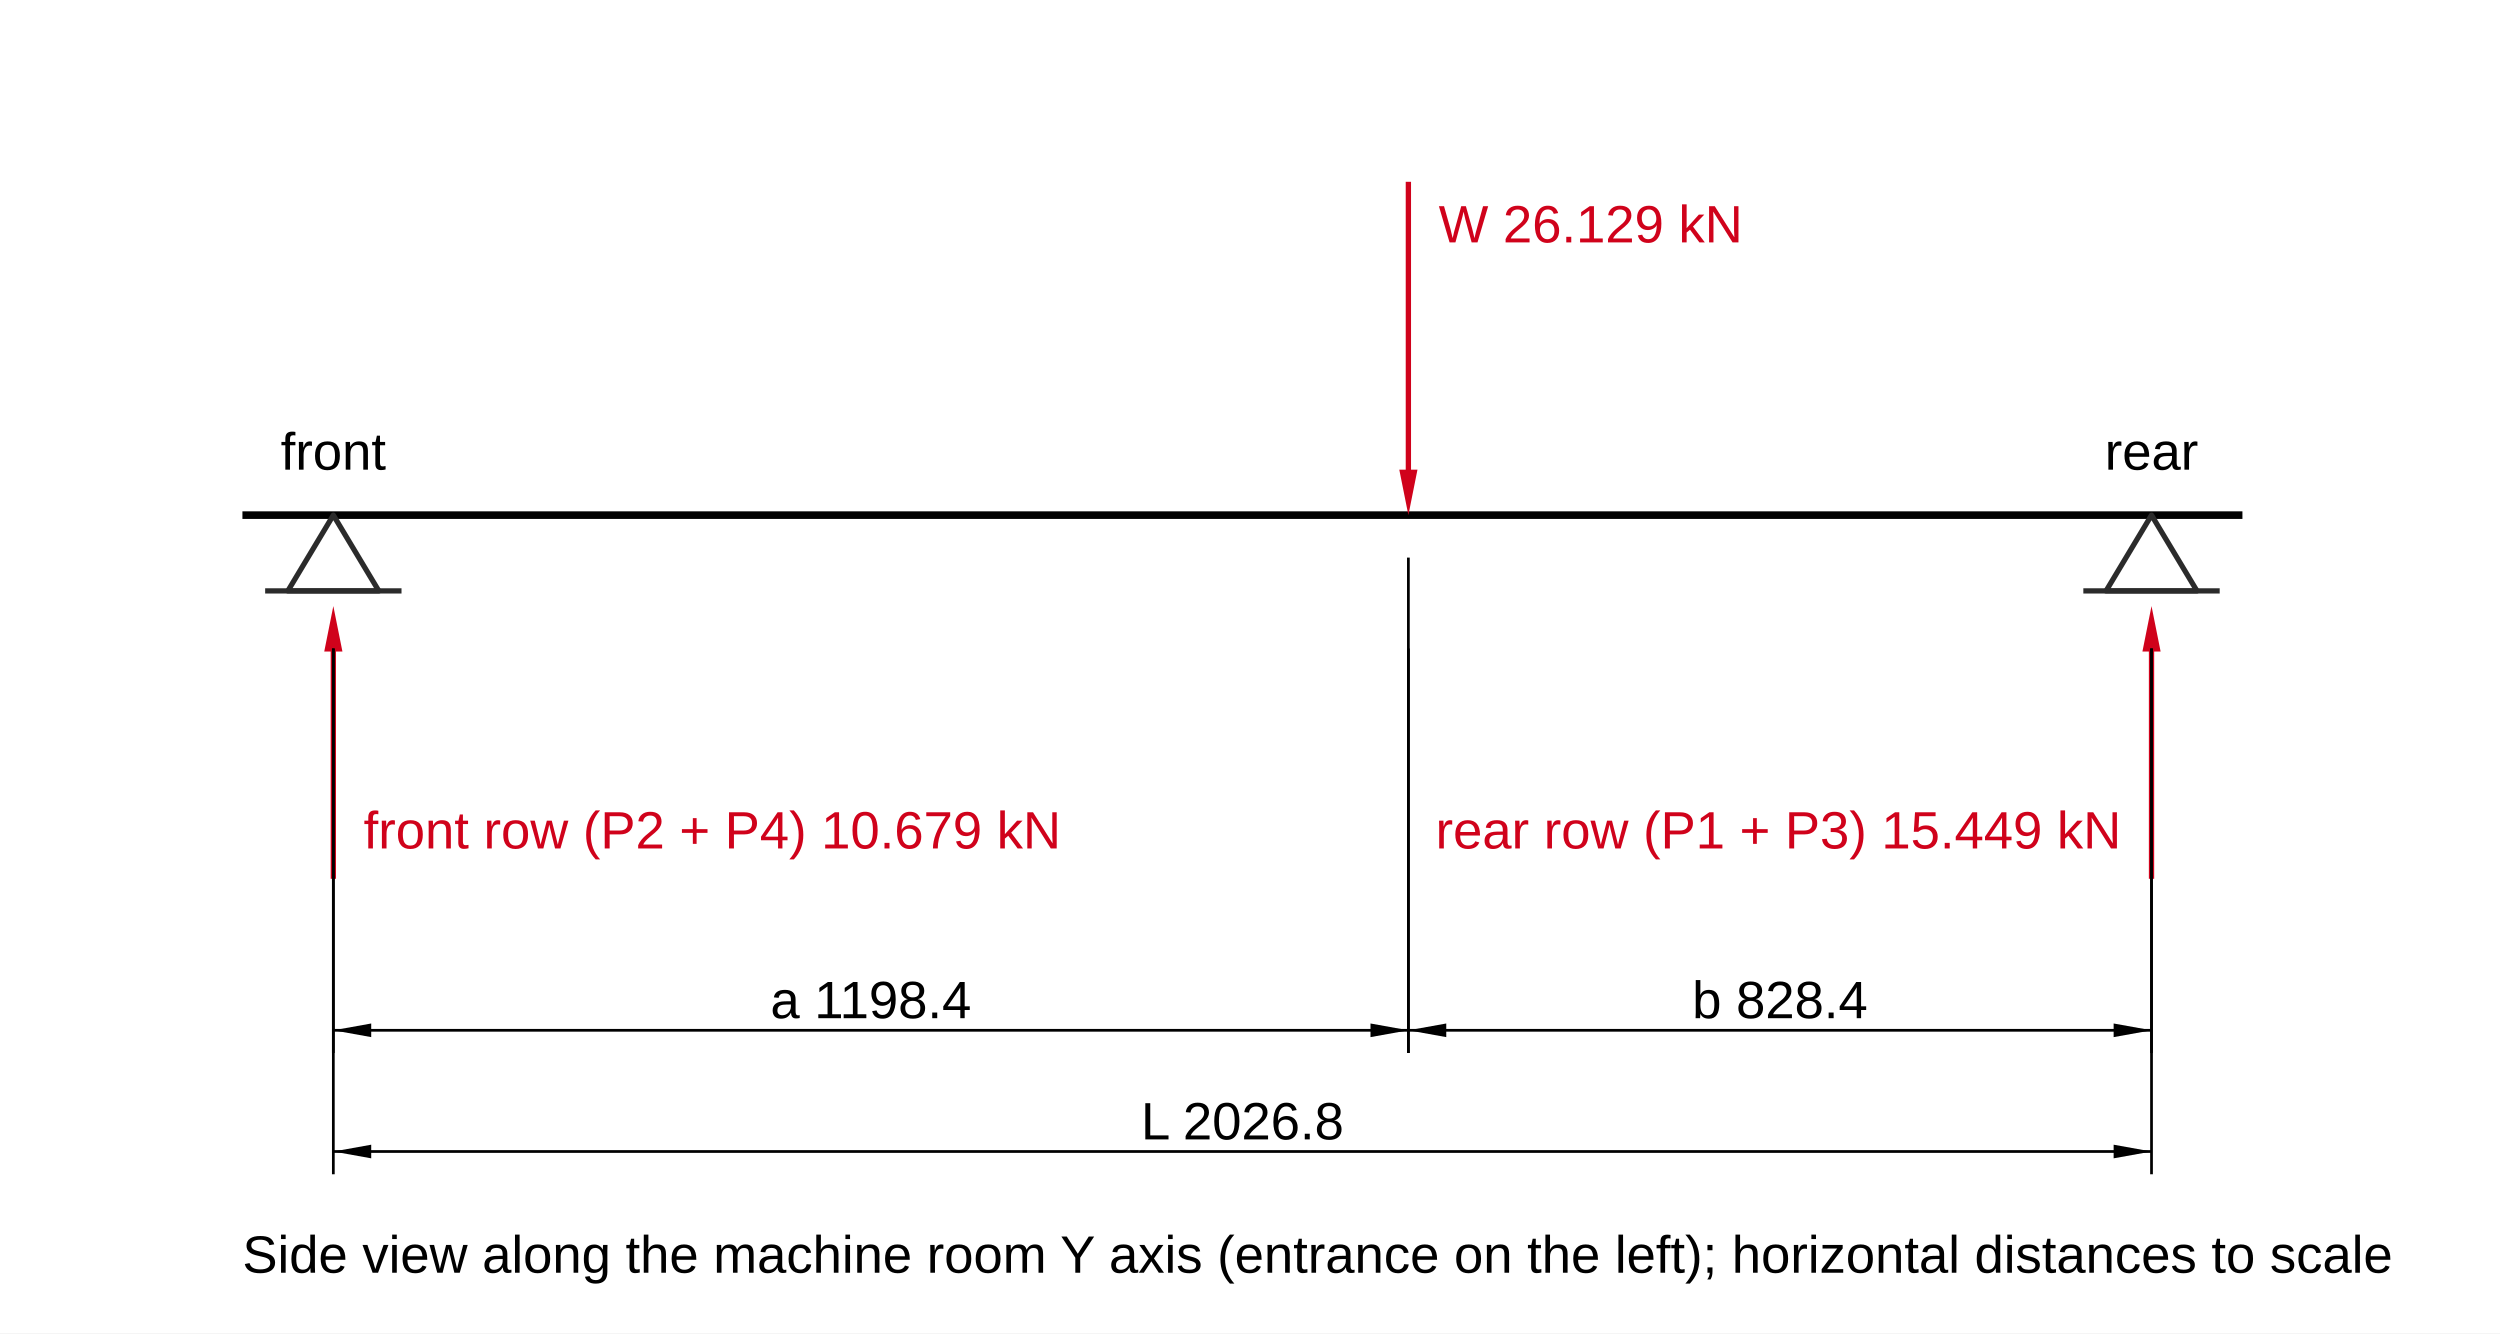
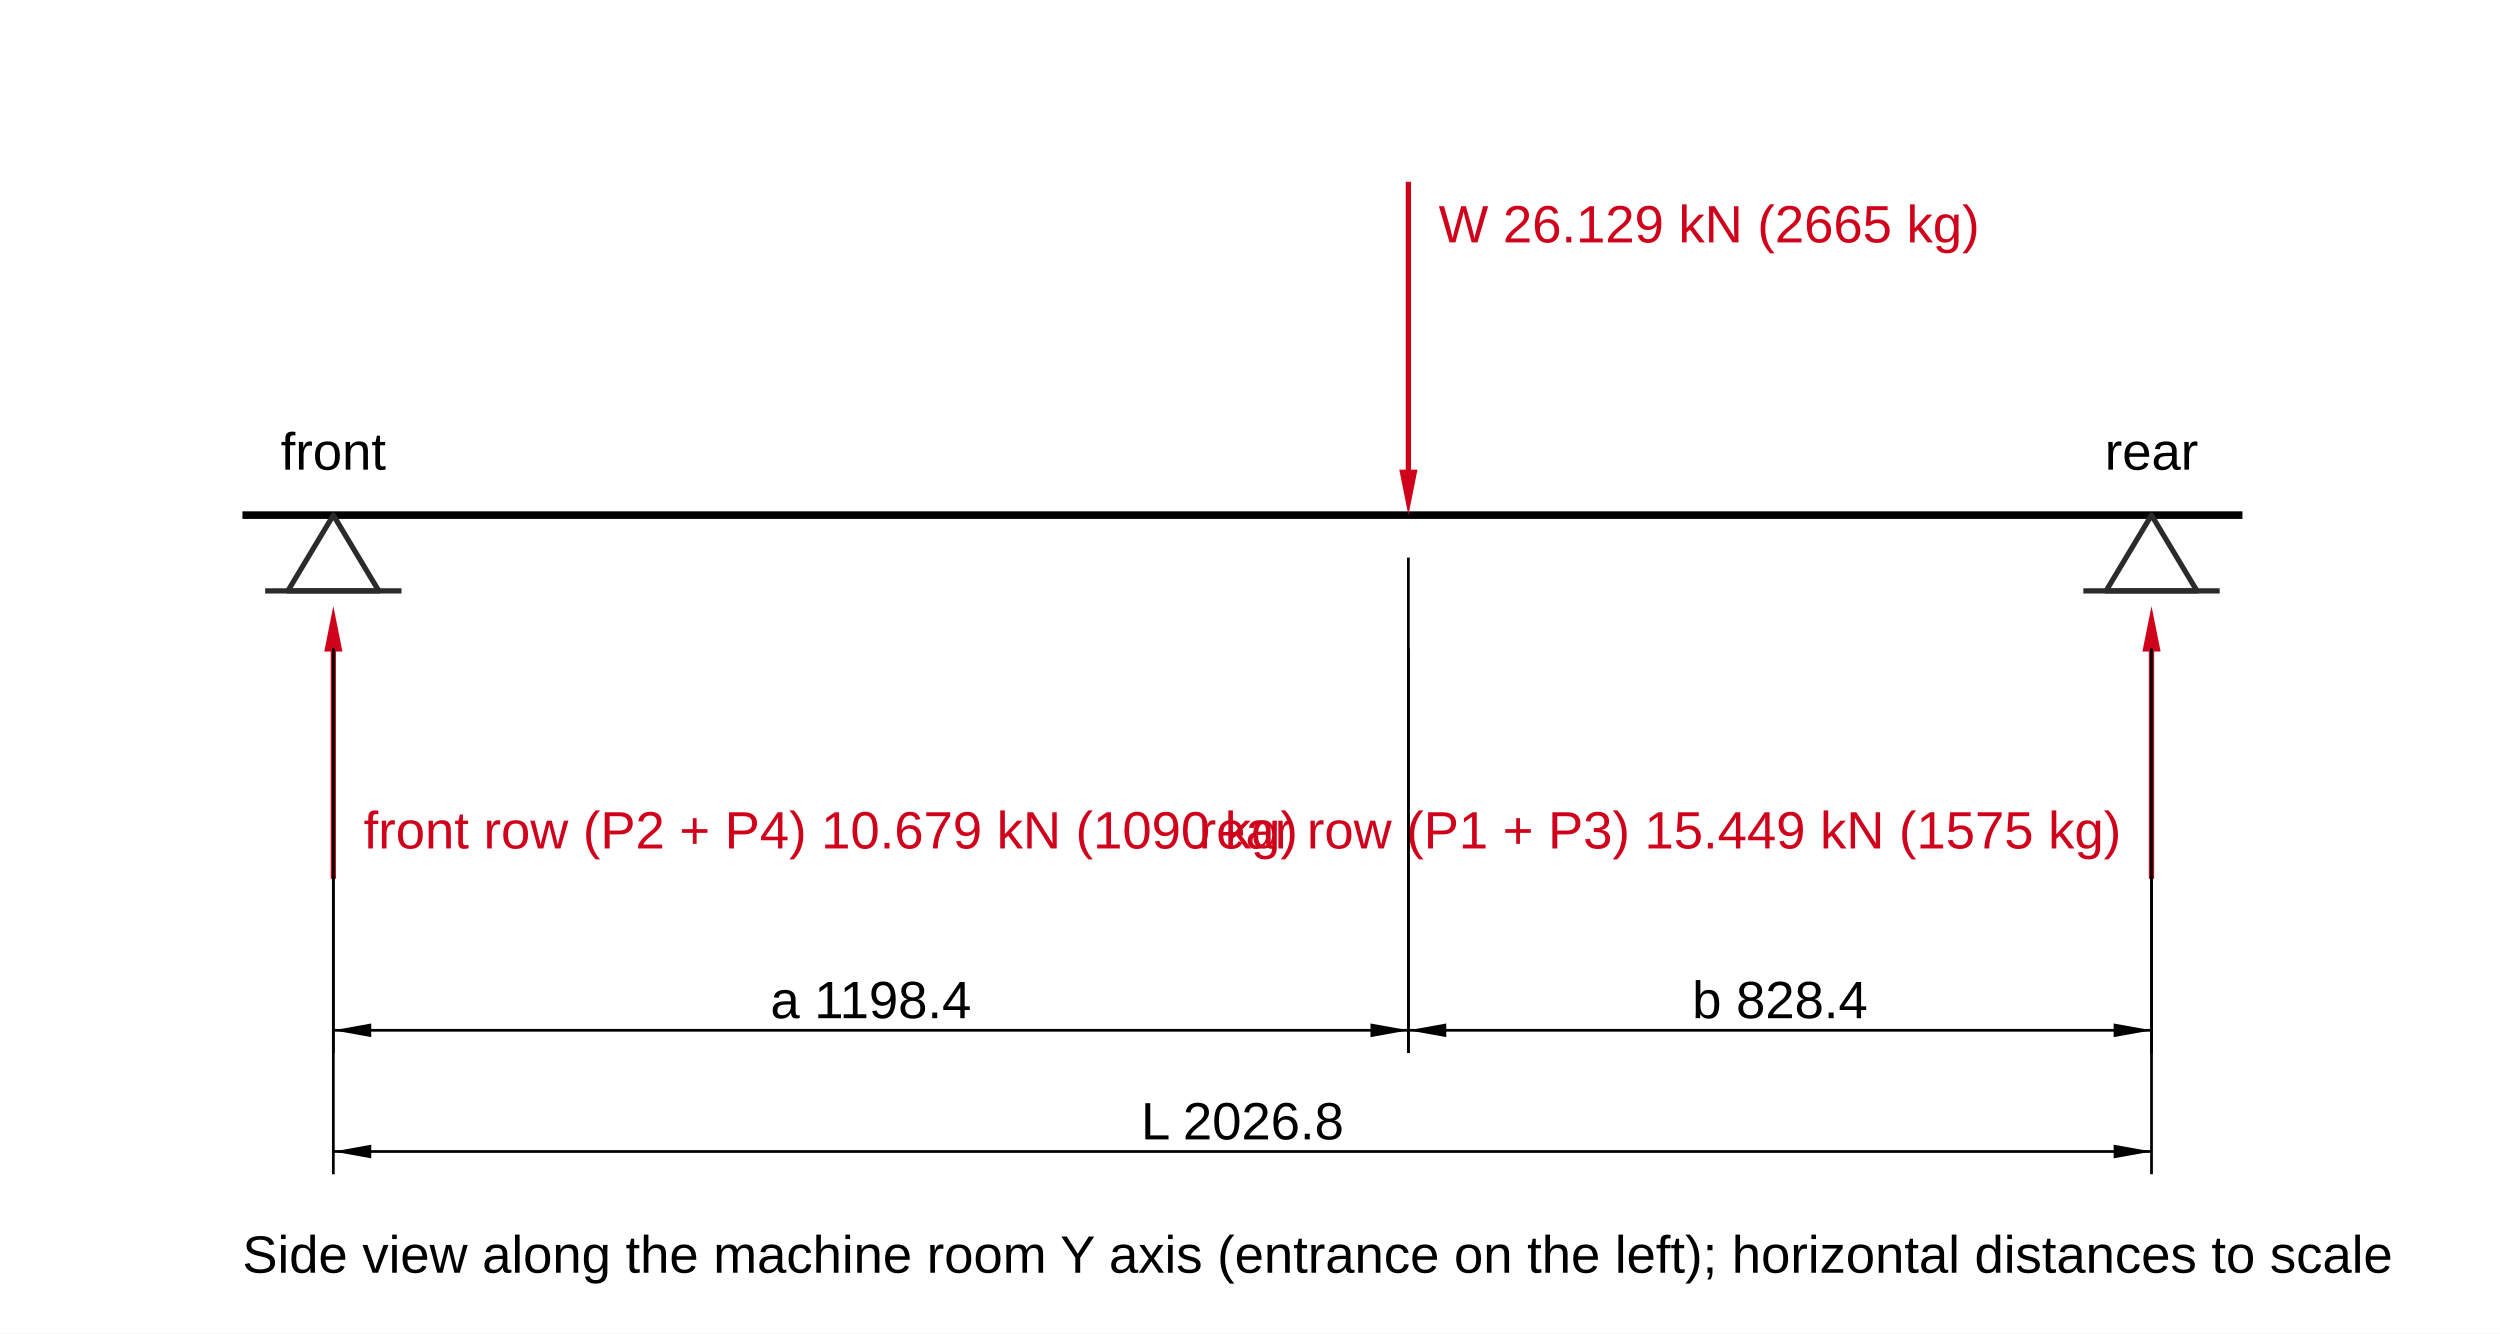
<svg xmlns="http://www.w3.org/2000/svg" version="1.1" width="165mm" height="88mm" viewBox="0 0 1650 880" data-figure="F3">
  <rect x="0" y="0" width="1650" height="880" fill="#FFFFFF" />
  <polyline data-tag="beam" points="160,340 1480,340" fill="none" stroke="#000000" stroke-width="5" stroke-linejoin="round" stroke-linecap="butt" />
  <polygon points="220,340 190,390 250,390" fill="none" stroke="#2B2B2B" stroke-width="3.5" stroke-linejoin="round" stroke-linecap="butt" />
  <polyline points="175,390 265,390" fill="none" stroke="#2B2B2B" stroke-width="3.5" stroke-linejoin="round" stroke-linecap="butt" />
  <polygon points="1420,340 1390,390 1450,390" fill="none" stroke="#2B2B2B" stroke-width="3.5" stroke-linejoin="round" stroke-linecap="butt" />
  <polyline points="1375,390 1465,390" fill="none" stroke="#2B2B2B" stroke-width="3.5" stroke-linejoin="round" stroke-linecap="butt" />
  <polyline data-tag="load-W" data-value="26.129" points="929.53,120 929.53,320" fill="none" stroke="#D0021B" stroke-width="3.5" stroke-linejoin="round" stroke-linecap="butt" />
  <polygon points="929.53,340 923.53,310 935.53,310" fill="#D0021B" stroke="none" />
-   <text data-tag="load-W-text" data-value="26.129" x="949.53" y="160" font-family="ISOCPEUR, 'Arial Narrow', Arial, sans-serif" font-size="34.72" text-anchor="start" fill="#D0021B">W 26.129 kN</text>
+   <text data-tag="load-W-text" data-value="26.129" x="949.53" y="160" font-family="ISOCPEUR, 'Arial Narrow', Arial, sans-serif" font-size="34.72" text-anchor="start" fill="#D0021B">W 26.129 kN (2665 kg)</text>
  <polyline data-tag="reaction-front" data-value="10.679" points="220,580 220,420" fill="none" stroke="#D0021B" stroke-width="3.5" stroke-linejoin="round" stroke-linecap="butt" />
  <polygon points="220,400 226,430 214,430" fill="#D0021B" stroke="none" />
-   <text data-tag="reaction-front-text" data-value="10.679" x="240" y="560" font-family="ISOCPEUR, 'Arial Narrow', Arial, sans-serif" font-size="34.72" text-anchor="start" fill="#D0021B">front row (P2 + P4) 10.679 kN</text>
+   <text data-tag="reaction-front-text" data-value="10.679" x="240" y="560" font-family="ISOCPEUR, 'Arial Narrow', Arial, sans-serif" font-size="34.72" text-anchor="start" fill="#D0021B">front row (P2 + P4) 10.679 kN (1090 kg)</text>
  <polyline data-tag="reaction-rear" data-value="15.449" points="1420,580 1420,420" fill="none" stroke="#D0021B" stroke-width="3.5" stroke-linejoin="round" stroke-linecap="butt" />
  <polygon points="1420,400 1426,430 1414,430" fill="#D0021B" stroke="none" />
-   <text data-tag="reaction-rear-text" data-value="15.449" x="1400" y="560" font-family="ISOCPEUR, 'Arial Narrow', Arial, sans-serif" font-size="34.72" text-anchor="end" fill="#D0021B">rear row (P1 + P3) 15.449 kN</text>
+   <text data-tag="reaction-rear-text" data-value="15.449" x="1400" y="560" font-family="ISOCPEUR, 'Arial Narrow', Arial, sans-serif" font-size="34.72" text-anchor="end" fill="#D0021B">rear row (P1 + P3) 15.449 kN (1575 kg)</text>
  <text x="220" y="310" font-family="ISOCPEUR, 'Arial Narrow', Arial, sans-serif" font-size="34.72" text-anchor="middle" fill="#000000">front</text>
  <text x="1420" y="310" font-family="ISOCPEUR, 'Arial Narrow', Arial, sans-serif" font-size="34.72" text-anchor="middle" fill="#000000">rear</text>
  <polyline data-tag="dim-a-ext" points="220,428 220,695" fill="none" stroke="#000000" stroke-width="1.8" stroke-linejoin="round" stroke-linecap="butt" />
  <polyline data-tag="dim-a-ext" points="929.53,428 929.53,695" fill="none" stroke="#000000" stroke-width="1.8" stroke-linejoin="round" stroke-linecap="butt" />
  <polyline data-tag="dim-a" data-value="1198.4" points="220,680 929.53,680" fill="none" stroke="#000000" stroke-width="1.8" stroke-linejoin="round" stroke-linecap="butt" />
  <polygon points="220,680 245,675.5 245,684.5" fill="#000000" stroke="none" />
  <polygon points="929.53,680 904.53,684.5 904.53,675.5" fill="#000000" stroke="none" />
  <text data-tag="dim-a-text" data-value="1198.4" x="574.77" y="672" font-family="ISOCPEUR, 'Arial Narrow', Arial, sans-serif" font-size="34.72" text-anchor="middle" fill="#000000">a 1198.4</text>
  <polyline data-tag="dim-b-ext" points="929.53,368 929.53,695" fill="none" stroke="#000000" stroke-width="1.8" stroke-linejoin="round" stroke-linecap="butt" />
  <polyline data-tag="dim-b-ext" points="1420,428 1420,695" fill="none" stroke="#000000" stroke-width="1.8" stroke-linejoin="round" stroke-linecap="butt" />
  <polyline data-tag="dim-b" data-value="828.4" points="929.53,680 1420,680" fill="none" stroke="#000000" stroke-width="1.8" stroke-linejoin="round" stroke-linecap="butt" />
  <polygon points="929.53,680 954.53,675.5 954.53,684.5" fill="#000000" stroke="none" />
  <polygon points="1420,680 1395,684.5 1395,675.5" fill="#000000" stroke="none" />
  <text data-tag="dim-b-text" data-value="828.4" x="1174.77" y="672" font-family="ISOCPEUR, 'Arial Narrow', Arial, sans-serif" font-size="34.72" text-anchor="middle" fill="#000000">b 828.4</text>
  <polyline data-tag="dim-L-ext" points="220,428 220,775" fill="none" stroke="#000000" stroke-width="1.8" stroke-linejoin="round" stroke-linecap="butt" />
  <polyline data-tag="dim-L-ext" points="1420,428 1420,775" fill="none" stroke="#000000" stroke-width="1.8" stroke-linejoin="round" stroke-linecap="butt" />
  <polyline data-tag="dim-L" data-value="2026.8" points="220,760 1420,760" fill="none" stroke="#000000" stroke-width="1.8" stroke-linejoin="round" stroke-linecap="butt" />
  <polygon points="220,760 245,755.5 245,764.5" fill="#000000" stroke="none" />
  <polygon points="1420,760 1395,764.5 1395,755.5" fill="#000000" stroke="none" />
  <text data-tag="dim-L-text" data-value="2026.8" x="820" y="752" font-family="ISOCPEUR, 'Arial Narrow', Arial, sans-serif" font-size="34.72" text-anchor="middle" fill="#000000">L 2026.8</text>
  <text x="160" y="840" font-family="ISOCPEUR, 'Arial Narrow', Arial, sans-serif" font-size="34.72" text-anchor="start" fill="#000000">Side view along the machine room Y axis (entrance on the left); horizontal distances to scale</text>
</svg>
